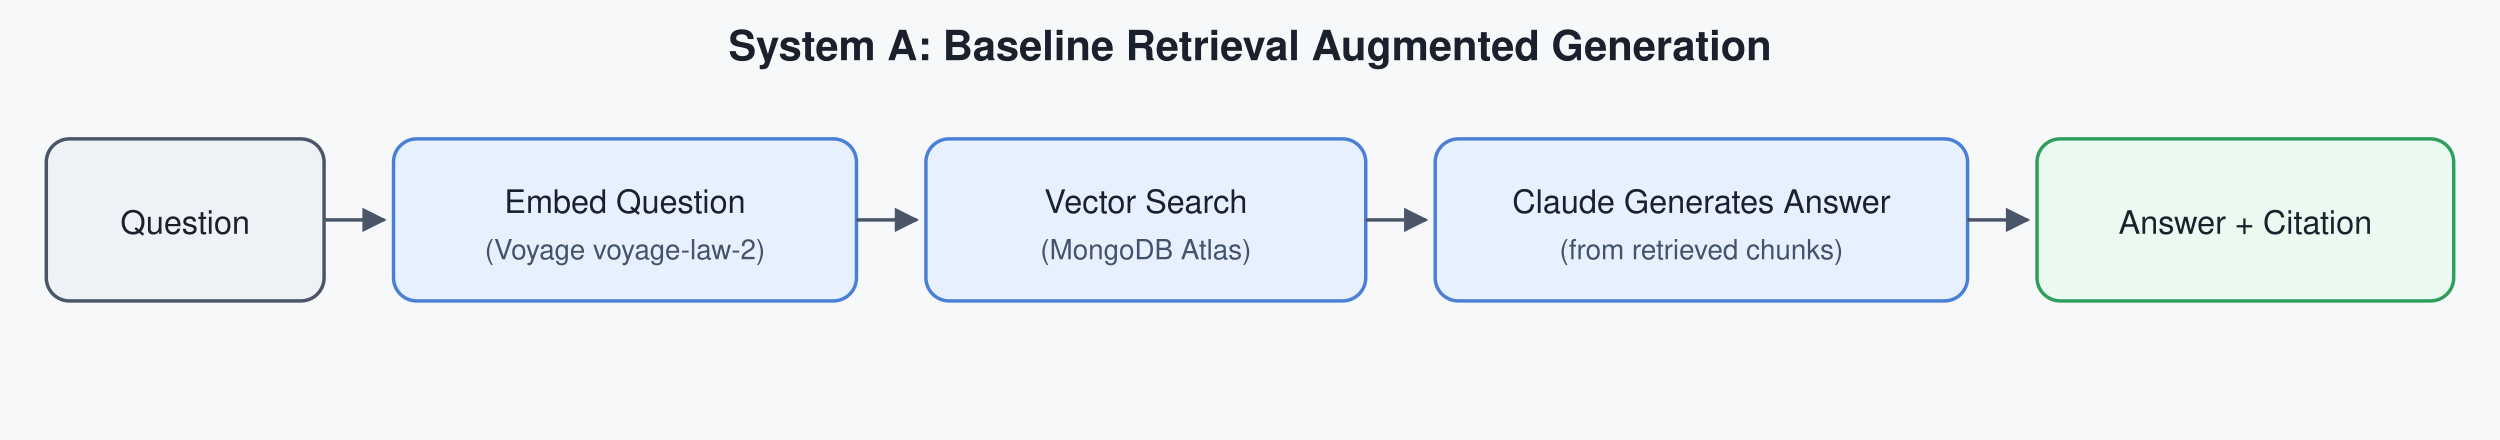
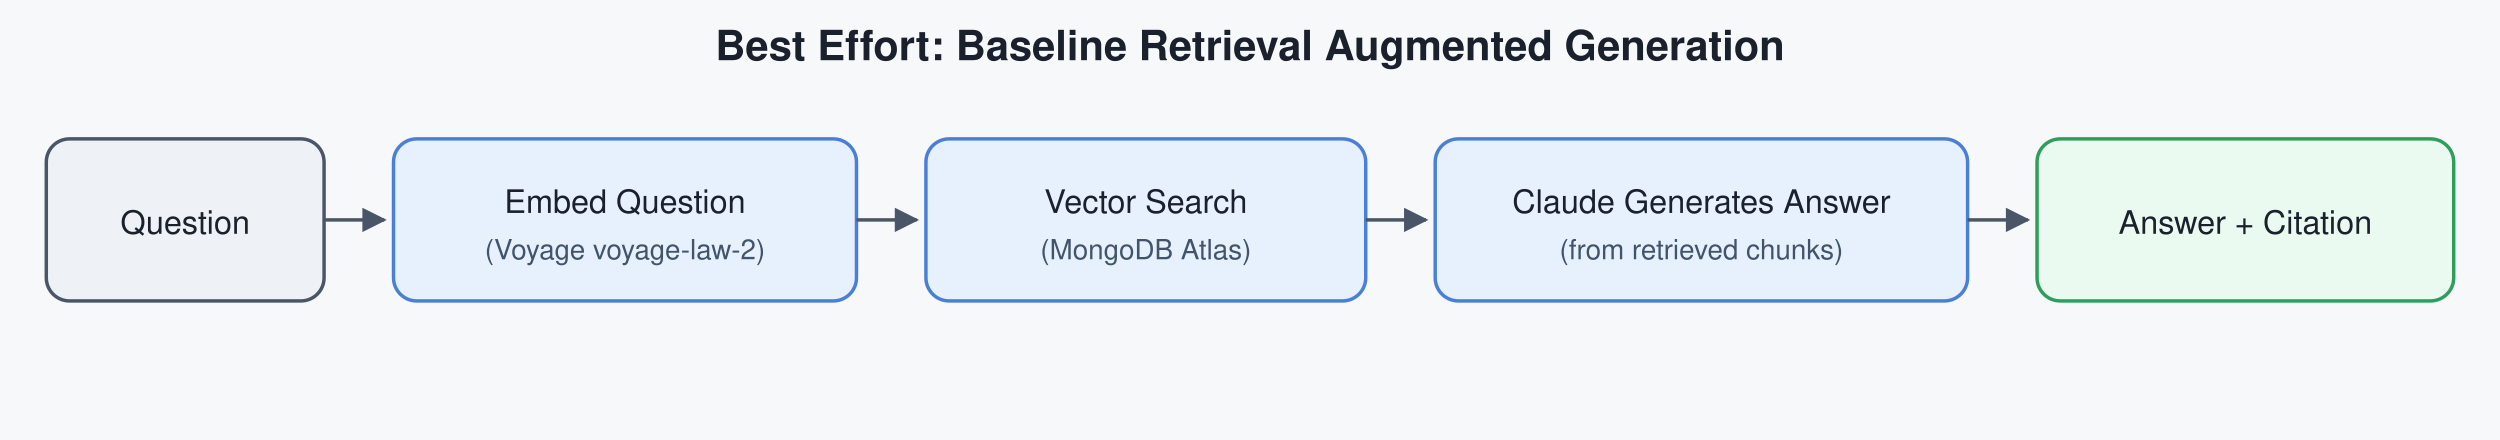
<svg xmlns="http://www.w3.org/2000/svg" viewBox="0 0 1080 190" font-family="Helvetica, Arial, sans-serif">
  <defs>
    <marker id="arrowA" viewBox="0 0 10 10" refX="9" refY="5" markerWidth="7" markerHeight="7" orient="auto-start-reverse">
      <path d="M0,0 L10,5 L0,10 z" fill="#4a5568" />
    </marker>
  </defs>
  <rect x="0" y="0" width="1080" height="190" fill="#f6f8fa" />
-   <text x="540" y="26" text-anchor="middle" font-size="18" font-weight="bold" fill="#1a202c">System A: Baseline Retrieval Augmented Generation</text>
+   <text x="540" y="26" text-anchor="middle" font-size="18" font-weight="bold" fill="#1a202c">Best Effort: Baseline Retrieval Augmented Generation</text>
  <rect x="20" y="60" width="120" height="70" rx="10" fill="#eef2f7" stroke="#4a5568" stroke-width="1.5" />
  <text x="80" y="101" text-anchor="middle" font-size="14" fill="#1a202c">Question</text>
  <rect x="170" y="60" width="200" height="70" rx="10" fill="#e7f0fd" stroke="#4a7fd6" stroke-width="1.5" />
  <text x="270" y="92" text-anchor="middle" font-size="14" fill="#1a202c">Embed Question</text>
  <text x="270" y="112" text-anchor="middle" font-size="12" fill="#41546b">(Voyage voyage-law-2)</text>
  <rect x="400" y="60" width="190" height="70" rx="10" fill="#e7f0fd" stroke="#4a7fd6" stroke-width="1.5" />
  <text x="495" y="92" text-anchor="middle" font-size="14" fill="#1a202c">Vector Search</text>
  <text x="495" y="112" text-anchor="middle" font-size="12" fill="#41546b">(MongoDB Atlas)</text>
  <rect x="620" y="60" width="230" height="70" rx="10" fill="#e7f0fd" stroke="#4a7fd6" stroke-width="1.5" />
  <text x="735" y="92" text-anchor="middle" font-size="14" fill="#1a202c">Claude Generates Answer</text>
  <text x="735" y="112" text-anchor="middle" font-size="12" fill="#41546b">(from retrieved chunks)</text>
  <rect x="880" y="60" width="180" height="70" rx="10" fill="#eafaf0" stroke="#2f9e5c" stroke-width="1.5" />
  <text x="970" y="101" text-anchor="middle" font-size="14" fill="#1a202c">Answer + Citation</text>
  <line x1="140" y1="95" x2="166" y2="95" stroke="#4a5568" stroke-width="1.5" marker-end="url(#arrowA)" />
  <line x1="370" y1="95" x2="396" y2="95" stroke="#4a5568" stroke-width="1.5" marker-end="url(#arrowA)" />
  <line x1="590" y1="95" x2="616" y2="95" stroke="#4a5568" stroke-width="1.5" marker-end="url(#arrowA)" />
  <line x1="850" y1="95" x2="876" y2="95" stroke="#4a5568" stroke-width="1.5" marker-end="url(#arrowA)" />
</svg>
